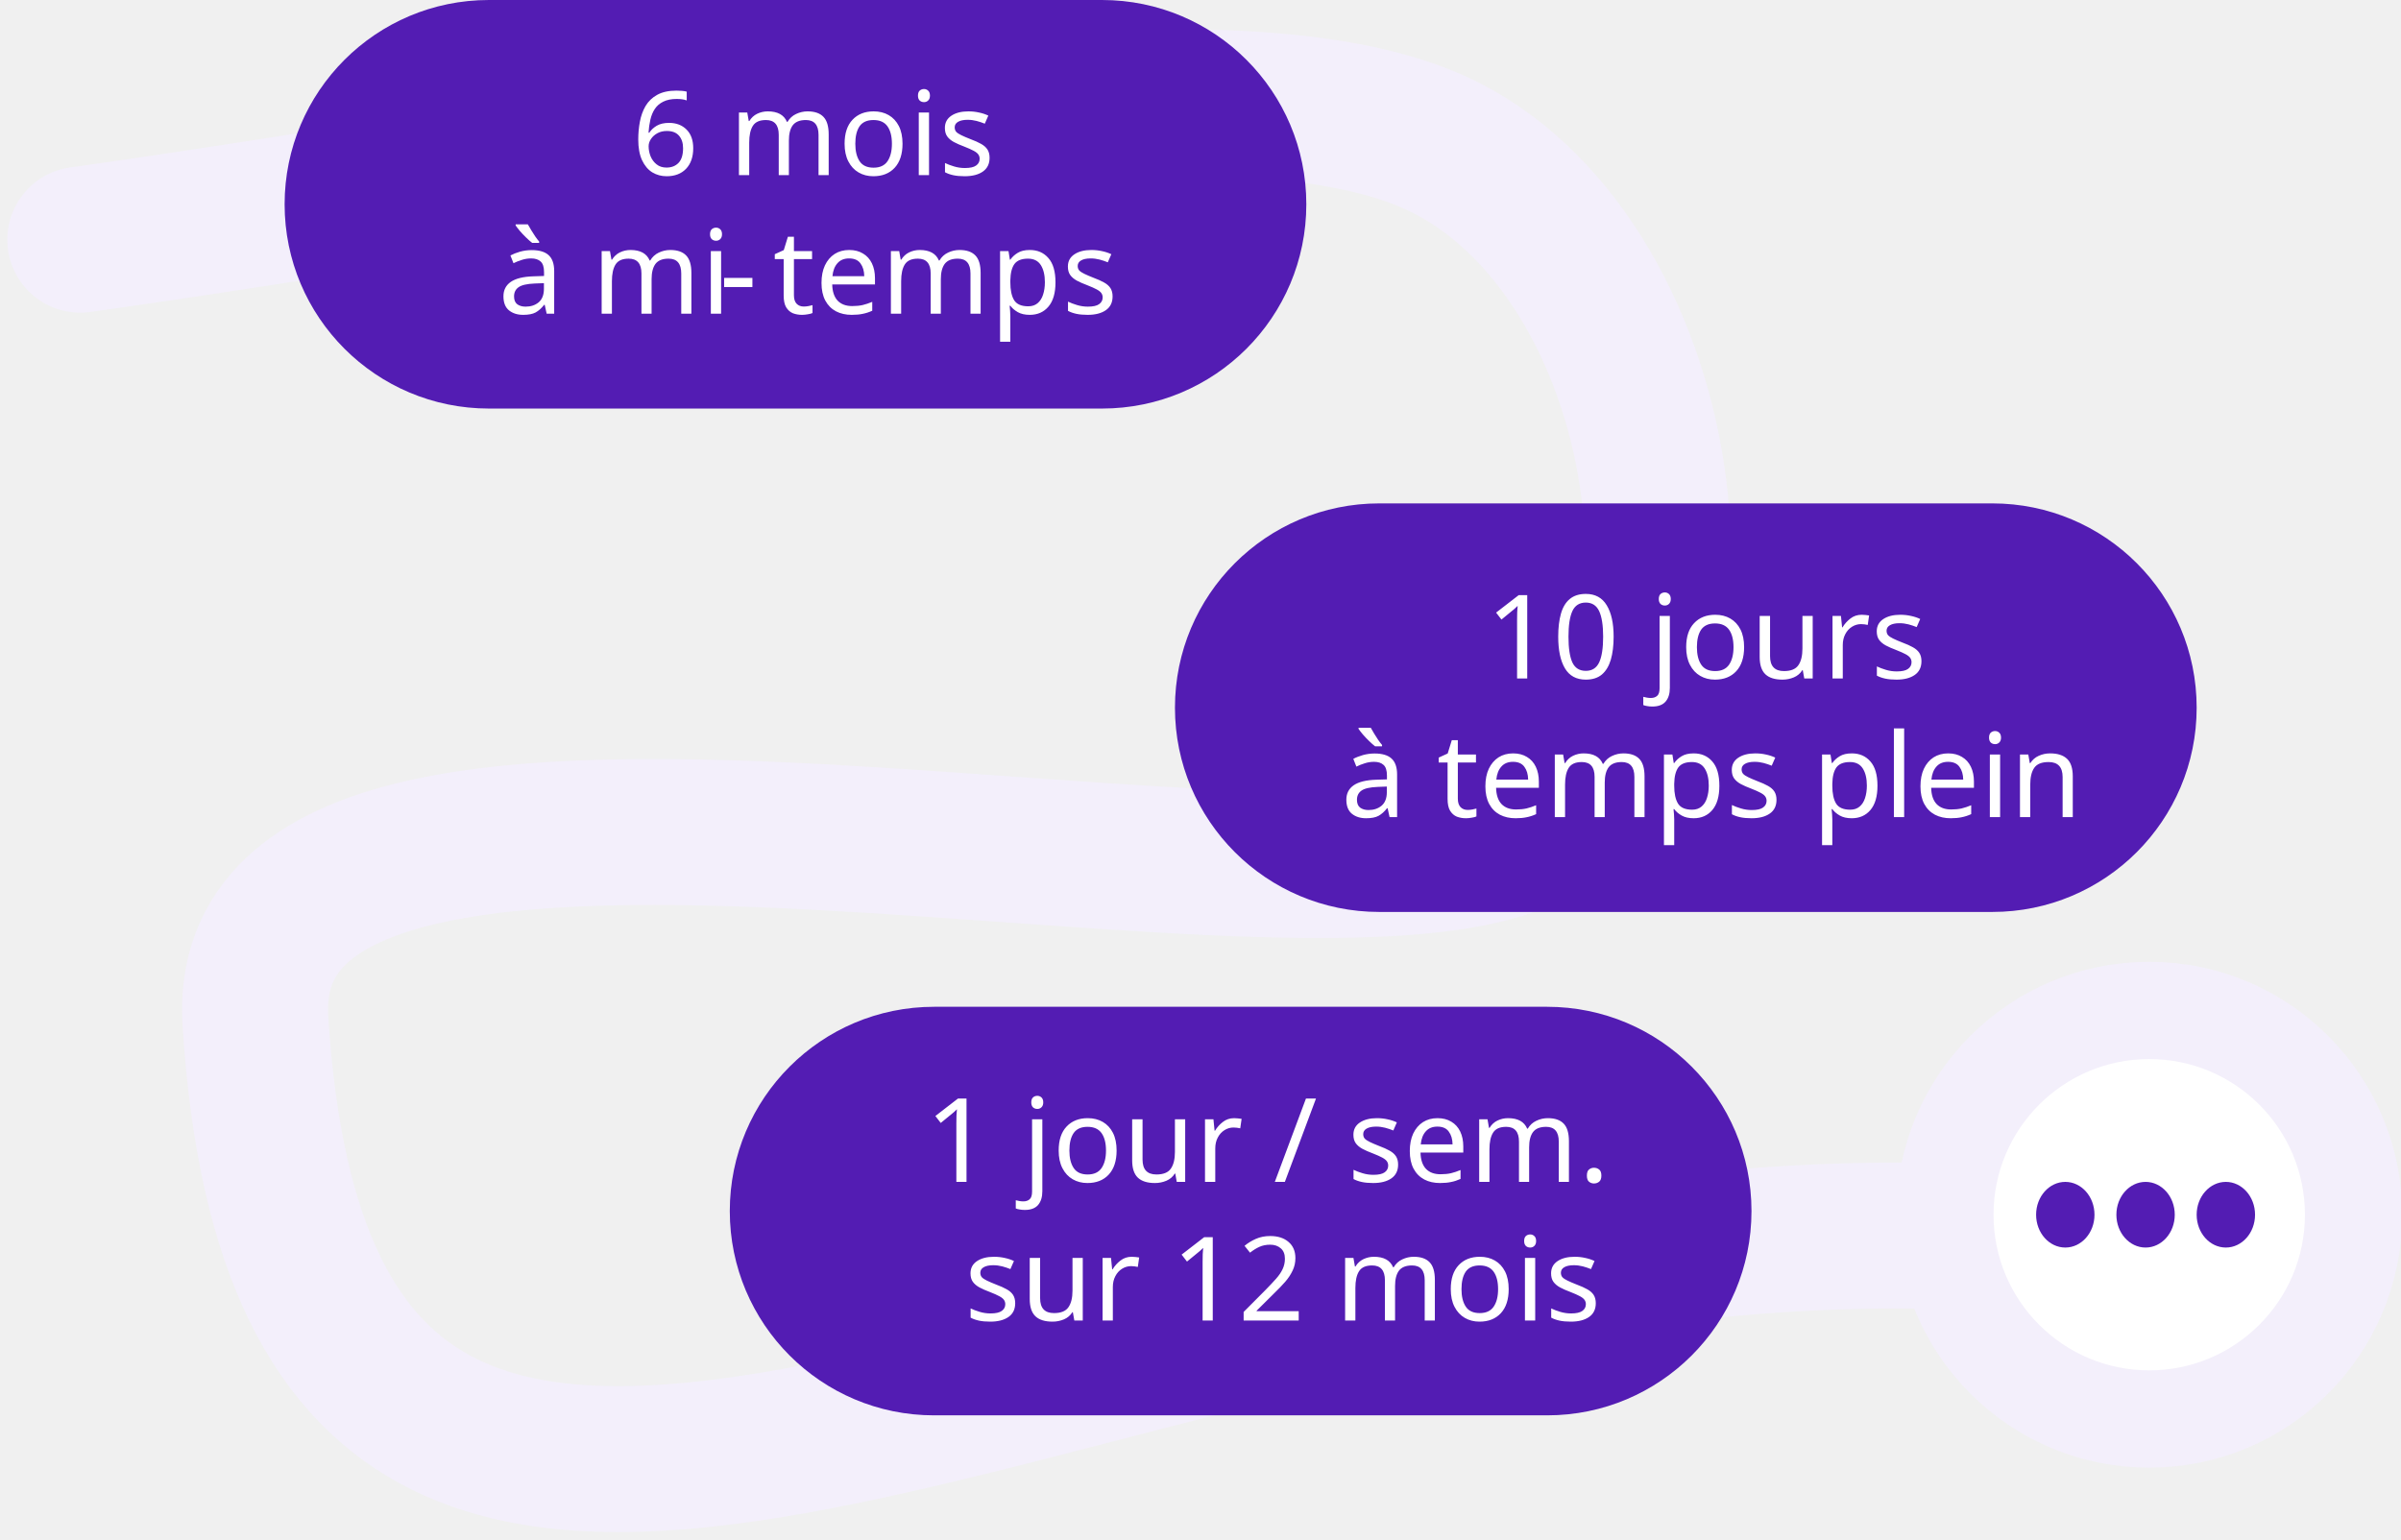
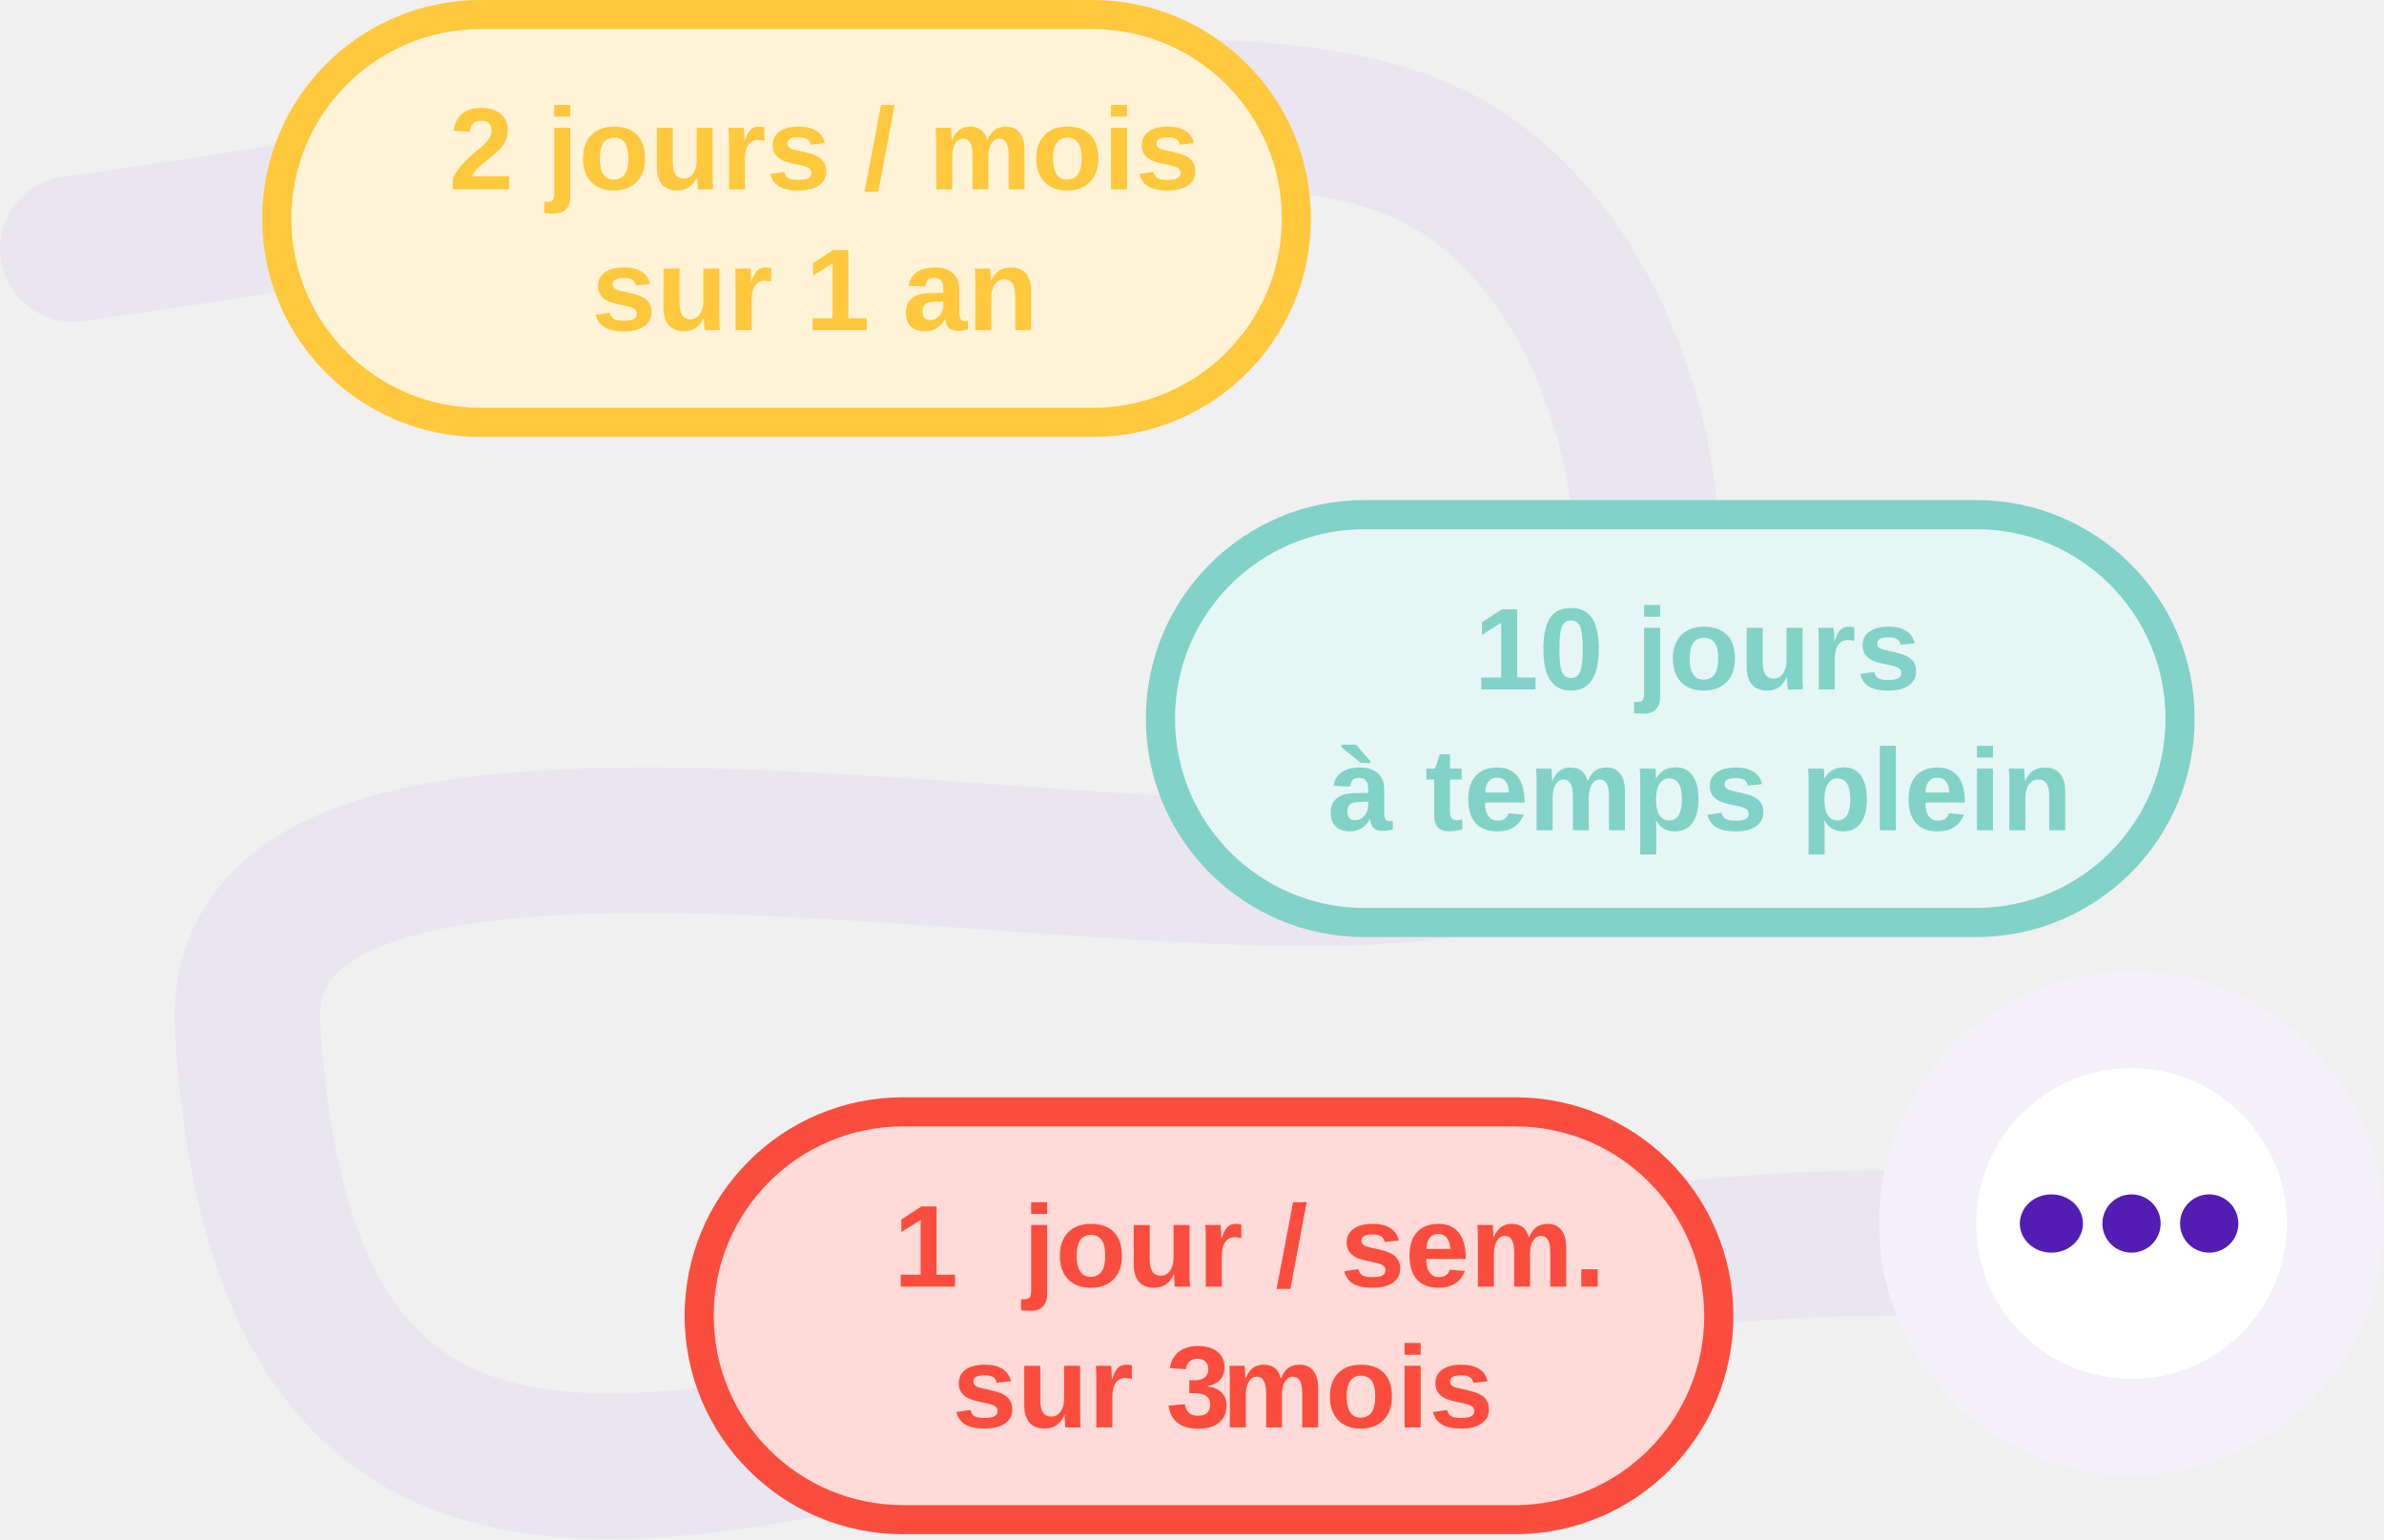
- <svg xmlns="http://www.w3.org/2000/svg" width="329" height="211" overflow="hidden">
-   <defs>
-     <clipPath id="clip0">
-       <rect x="470" y="447" width="329" height="211" />
-     </clipPath>
-   </defs>
-   <g clip-path="url(#clip0)" transform="translate(-470 -447)">
-     <path d="M481 479.856C551.667 469.929 631.5 452.494 665 465.841 698.5 479.188 708.667 539.75 682 559.937 655.333 580.125 501.758 535.528 505 586.965 512.948 713.077 636.333 597.976 763 618.997" stroke="#F3EFFB" stroke-width="20" stroke-linecap="round" stroke-linejoin="round" stroke-miterlimit="10" fill="none" fill-rule="evenodd" />
-     <path d="M509 475C509 459.536 521.536 447 537 447L621 447C636.464 447 649 459.536 649 475L649 475C649 490.464 636.464 503 621 503L537 503C521.536 503 509 490.464 509 475Z" fill="#531CB3" fill-rule="evenodd" />
-     <text fill="#FFFFFF" font-family="Outfit Light,Outfit Light_MSFontService,sans-serif" font-weight="300" font-size="16" transform="translate(556.583 471)">6 mois<tspan font-size="16" x="-18.333" y="19">à </tspan>
-       <tspan font-family="Outfit Medium,Outfit Medium_MSFontService,sans-serif" font-weight="500" font-size="16" x="-5.5" y="19">mi</tspan>
-       <tspan font-family="Outfit Medium,Outfit Medium_MSFontService,sans-serif" font-weight="500" font-size="16" x="12" y="19">-</tspan>
-       <tspan font-family="Outfit Medium,Outfit Medium_MSFontService,sans-serif" font-weight="500" font-size="16" x="19.333" y="19">temps</tspan>
-     </text>
-     <path d="M631 544C631 528.536 643.536 516 659 516L743 516C758.464 516 771 528.536 771 544L771 544C771 559.464 758.464 572 743 572L659 572C643.536 572 631 559.464 631 544Z" fill="#531CB3" fill-rule="evenodd" />
-     <text fill="#FFFFFF" font-family="Outfit Medium,Outfit Medium_MSFontService,sans-serif" font-weight="500" font-size="16" transform="translate(673.583 540)">10 jours<tspan font-family="Outfit Light,Outfit Light_MSFontService,sans-serif" font-weight="300" font-size="16" x="-19.833" y="19">à temps plein</tspan>
-     </text>
-     <path d="M570 613C570 597.536 582.536 585 598 585L682 585C697.464 585 710 597.536 710 613L710 613C710 628.464 697.464 641 682 641L598 641C582.536 641 570 628.464 570 613Z" fill="#531CB3" fill-rule="evenodd" />
-     <text fill="#FFFFFF" font-family="Outfit Medium,Outfit Medium_MSFontService,sans-serif" font-weight="500" font-size="16" transform="translate(596.75 609)">1 jour / sem.<tspan font-family="Outfit Light,Outfit Light_MSFontService,sans-serif" font-weight="300" font-size="16" x="5.42" y="19">sur 12 mois</tspan>
-     </text>
-     <path d="M736.5 613.5C736.5 598.036 749.036 585.5 764.5 585.5 779.964 585.5 792.5 598.036 792.5 613.5 792.5 628.964 779.964 641.5 764.5 641.5 749.036 641.5 736.5 628.964 736.5 613.5Z" stroke="#F3EFFB" stroke-width="13.333" stroke-linecap="round" stroke-linejoin="round" stroke-miterlimit="10" fill="#FFFFFF" fill-rule="evenodd" />
-     <path d="M749 613.5C749 611.015 750.791 609 753 609 755.209 609 757 611.015 757 613.5 757 615.985 755.209 618 753 618 750.791 618 749 615.985 749 613.5Z" fill="#531CB3" fill-rule="evenodd" />
-     <path d="M760 613.5C760 611.015 761.791 609 764 609 766.209 609 768 611.015 768 613.5 768 615.985 766.209 618 764 618 761.791 618 760 615.985 760 613.5Z" fill="#531CB3" fill-rule="evenodd" />
-     <path d="M771 613.5C771 611.015 772.791 609 775 609 777.209 609 779 611.015 779 613.5 779 615.985 777.209 618 775 618 772.791 618 771 615.985 771 613.5Z" fill="#531CB3" fill-rule="evenodd" />
+ <svg xmlns="http://www.w3.org/2000/svg" width="491" height="317" xml:space="preserve" overflow="hidden">
+   <g transform="translate(-693 -417)">
+     <path d="M708 468.283C814 453.393 933.75 427.242 984 447.262 1034.25 467.282 1049.5 558.125 1009.5 588.406 969.5 618.687 739.138 551.793 744 628.947 755.922 818.115 941 645.464 1131 676.996" stroke="#E2D8F4" stroke-width="30" stroke-linecap="round" stroke-linejoin="round" stroke-miterlimit="10" stroke-opacity="0.4" fill="none" fill-rule="evenodd" />
+     <path d="M750 462C750 438.804 768.804 420 792 420L918 420C941.196 420 960 438.804 960 462L960 462C960 485.196 941.196 504 918 504L792 504C768.804 504 750 485.196 750 462Z" stroke="#FFC83D" stroke-width="6" stroke-miterlimit="8" fill="#FFF4D8" fill-rule="evenodd" />
+     <text fill="#FFC83D" font-family="Outfit Medium,Outfit Medium_MSFontService,Arial" font-weight="700" font-size="24" transform="translate(785.452 456)">2 jours / mois </text>
+     <text fill="#FFC83D" font-family="Outfit,Outfit_MSFontService,Arial" font-weight="700" font-size="24" transform="translate(814.822 485)">sur 1 an</text>
+     <path d="M932 565C932 541.804 950.804 523 974 523L1100 523C1123.2 523 1142 541.804 1142 565L1142 565C1142 588.196 1123.2 607 1100 607L974 607C950.804 607 932 588.196 932 565Z" stroke="#81D2C7" stroke-width="6" stroke-miterlimit="8" fill="#E6F6F4" fill-rule="evenodd" />
+     <text fill="#81D2C7" font-family="Outfit Medium,Outfit Medium_MSFontService,Arial" font-weight="700" font-size="24" transform="translate(996.572 559)">10 jours</text>
+     <text fill="#81D2C7" font-family="Outfit Medium,Outfit Medium_MSFontService,Arial" font-weight="700" font-size="24" transform="translate(966.452 588)">à temps plein</text>
+     <path d="M837 688C837 664.804 855.804 646 879 646L1005 646C1028.2 646 1047 664.804 1047 688L1047 688C1047 711.196 1028.2 730 1005 730L879 730C855.804 730 837 711.196 837 688Z" stroke="#FB4D3D" stroke-width="6" stroke-miterlimit="8" fill="#FEDBD8" fill-rule="evenodd" />
+     <text fill="#FB4D3D" font-family="Outfit Medium,Outfit Medium_MSFontService,Arial" font-weight="700" font-size="24" transform="translate(876.999 682)">1  jour / sem.</text>
+     <text fill="#FB4D3D" font-family="Outfit Medium,Outfit Medium_MSFontService,Arial" font-weight="700" font-size="24" transform="translate(889.119 711)">sur 3 </text>
+     <text fill="#FB4D3D" font-family="Outfit Medium,Outfit Medium_MSFontService,Arial" font-weight="700" font-size="24" transform="translate(944.619 711)">mois</text>
+     <path d="M1090 669C1090 645.804 1108.8 627 1132 627 1155.2 627 1174 645.804 1174 669 1174 692.196 1155.2 711 1132 711 1108.8 711 1090 692.196 1090 669Z" stroke="#F3EFFB" stroke-width="20" stroke-linecap="round" stroke-linejoin="round" stroke-miterlimit="10" fill="#FFFFFF" fill-rule="evenodd" />
+     <path d="M1109 669C1109 665.686 1111.91 663 1115.5 663 1119.09 663 1122 665.686 1122 669 1122 672.314 1119.09 675 1115.5 675 1111.91 675 1109 672.314 1109 669Z" fill="#531CB3" fill-rule="evenodd" />
+     <path d="M1126 669C1126 665.686 1128.69 663 1132 663 1135.31 663 1138 665.686 1138 669 1138 672.314 1135.31 675 1132 675 1128.69 675 1126 672.314 1126 669Z" fill="#531CB3" fill-rule="evenodd" />
+     <path d="M1142 669C1142 665.686 1144.69 663 1148 663 1151.31 663 1154 665.686 1154 669 1154 672.314 1151.31 675 1148 675 1144.69 675 1142 672.314 1142 669Z" fill="#531CB3" fill-rule="evenodd" />
  </g>
</svg>
